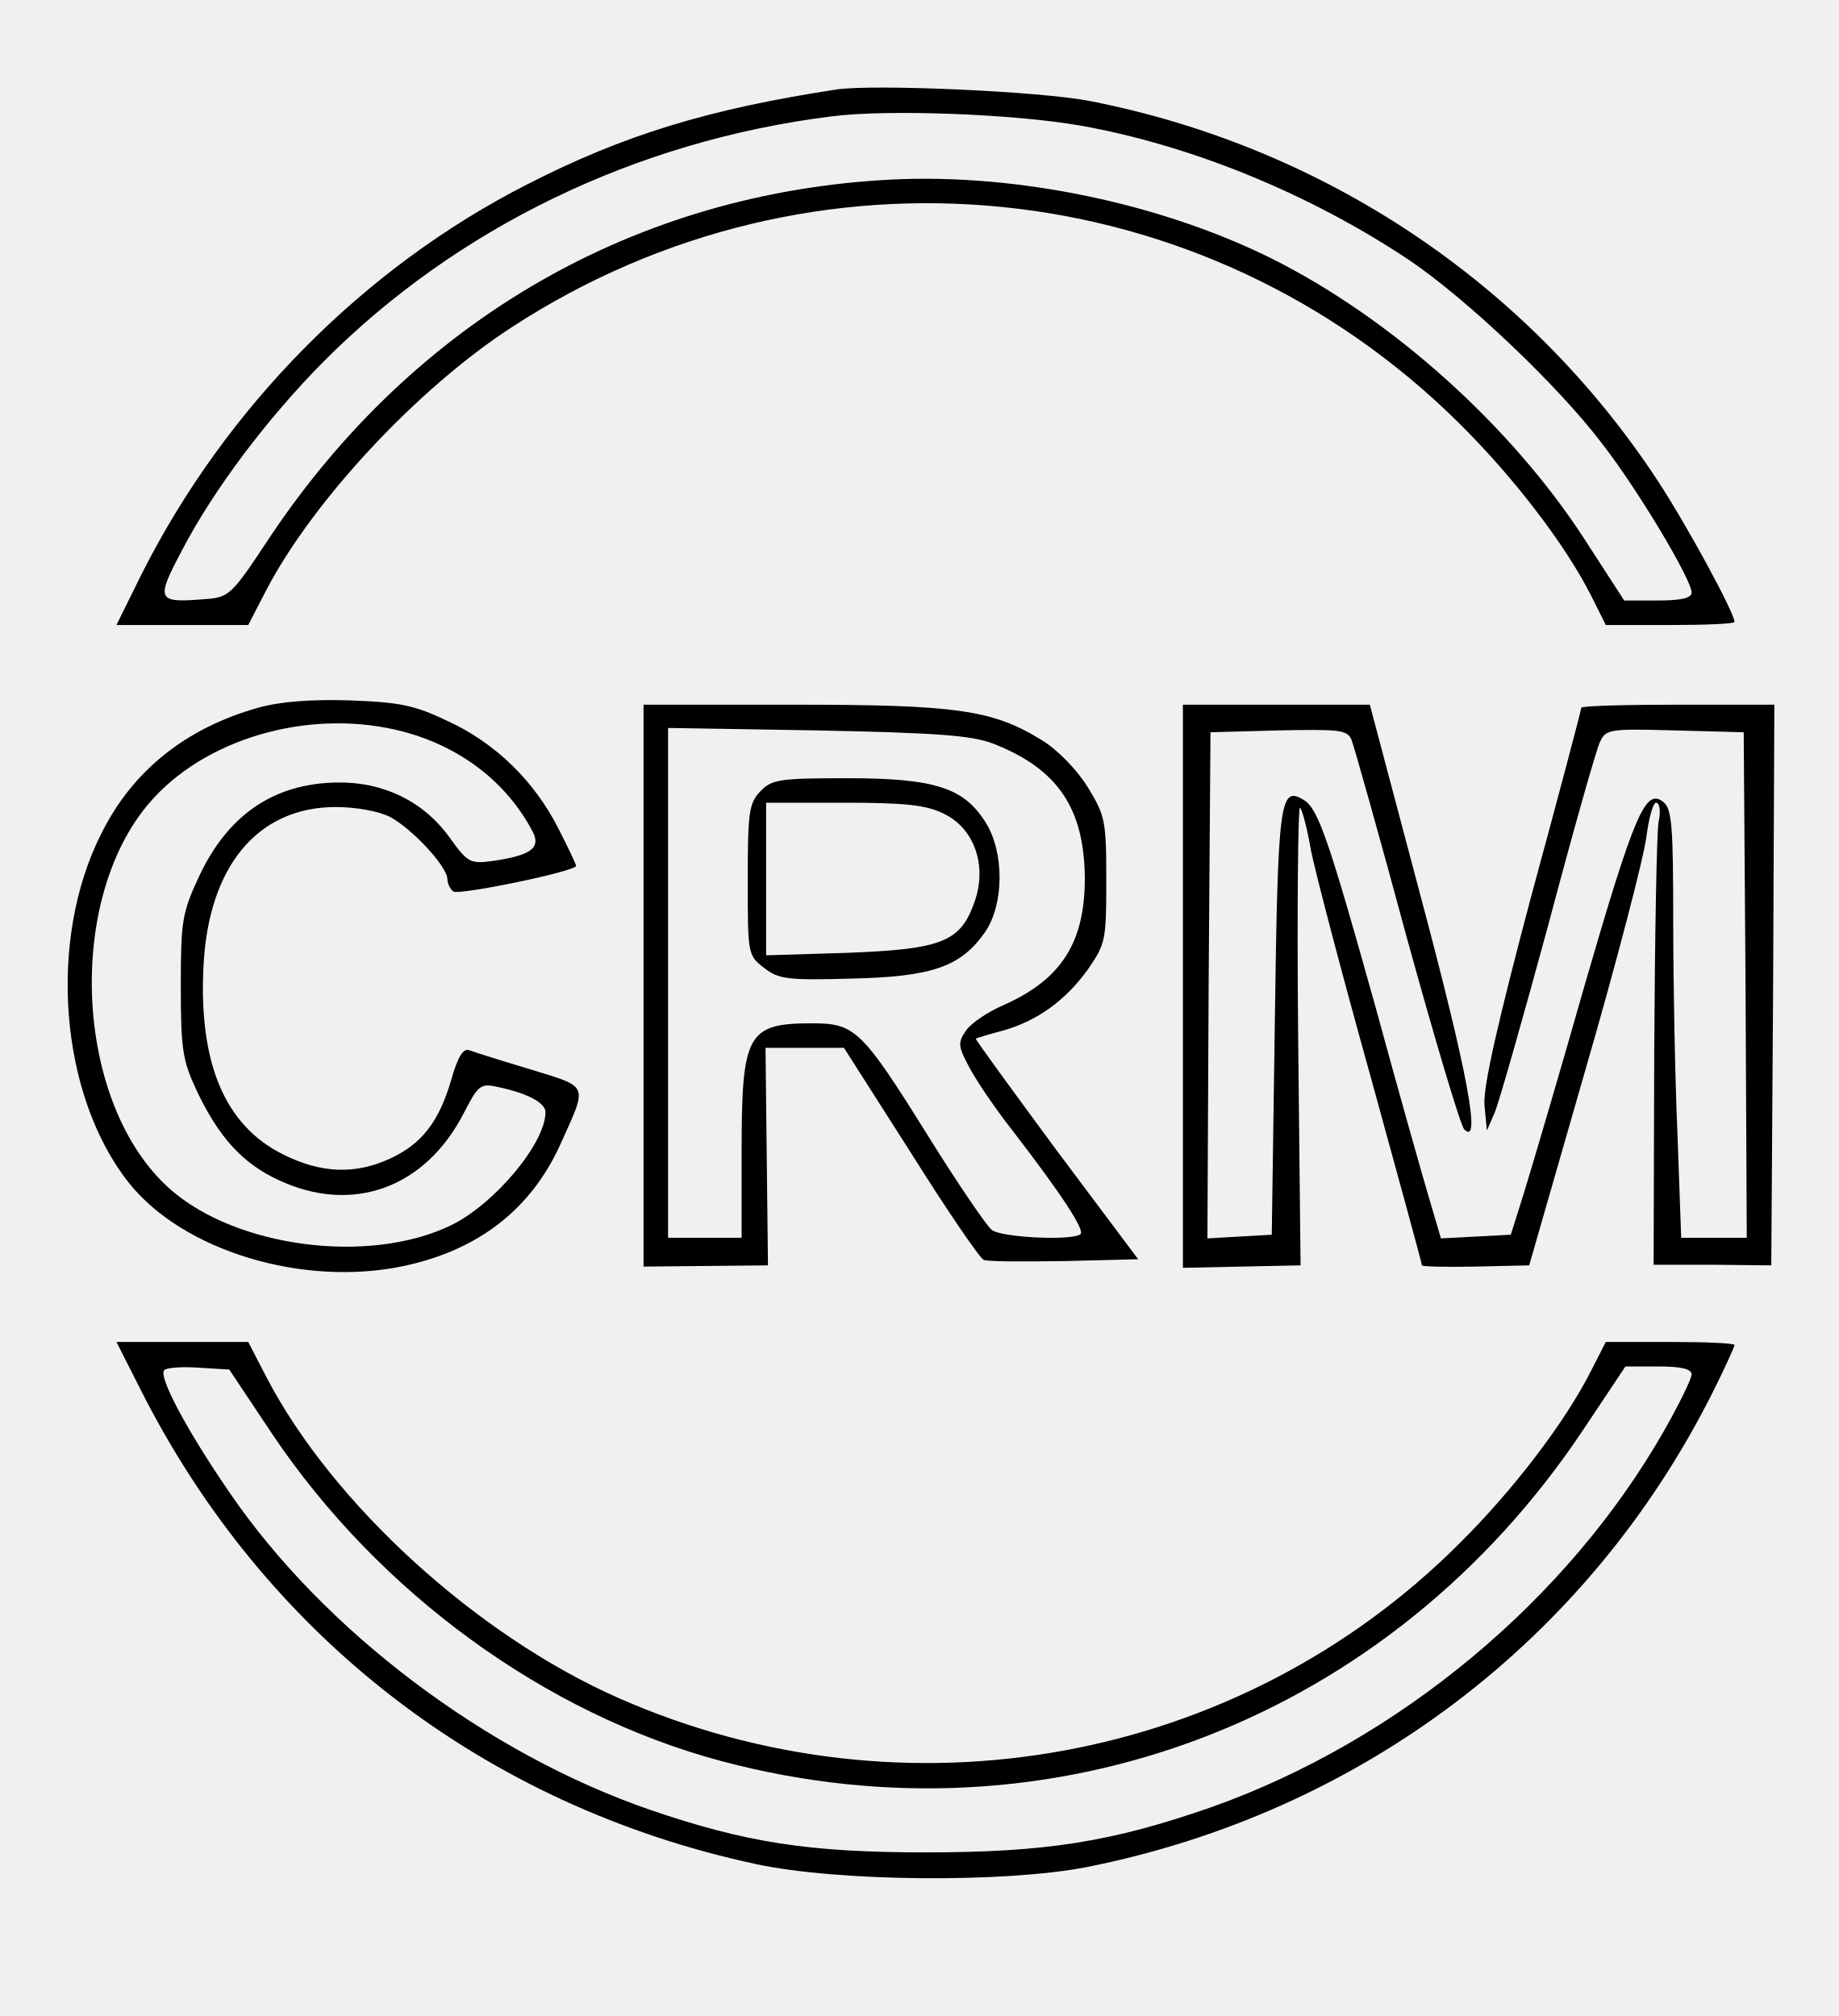
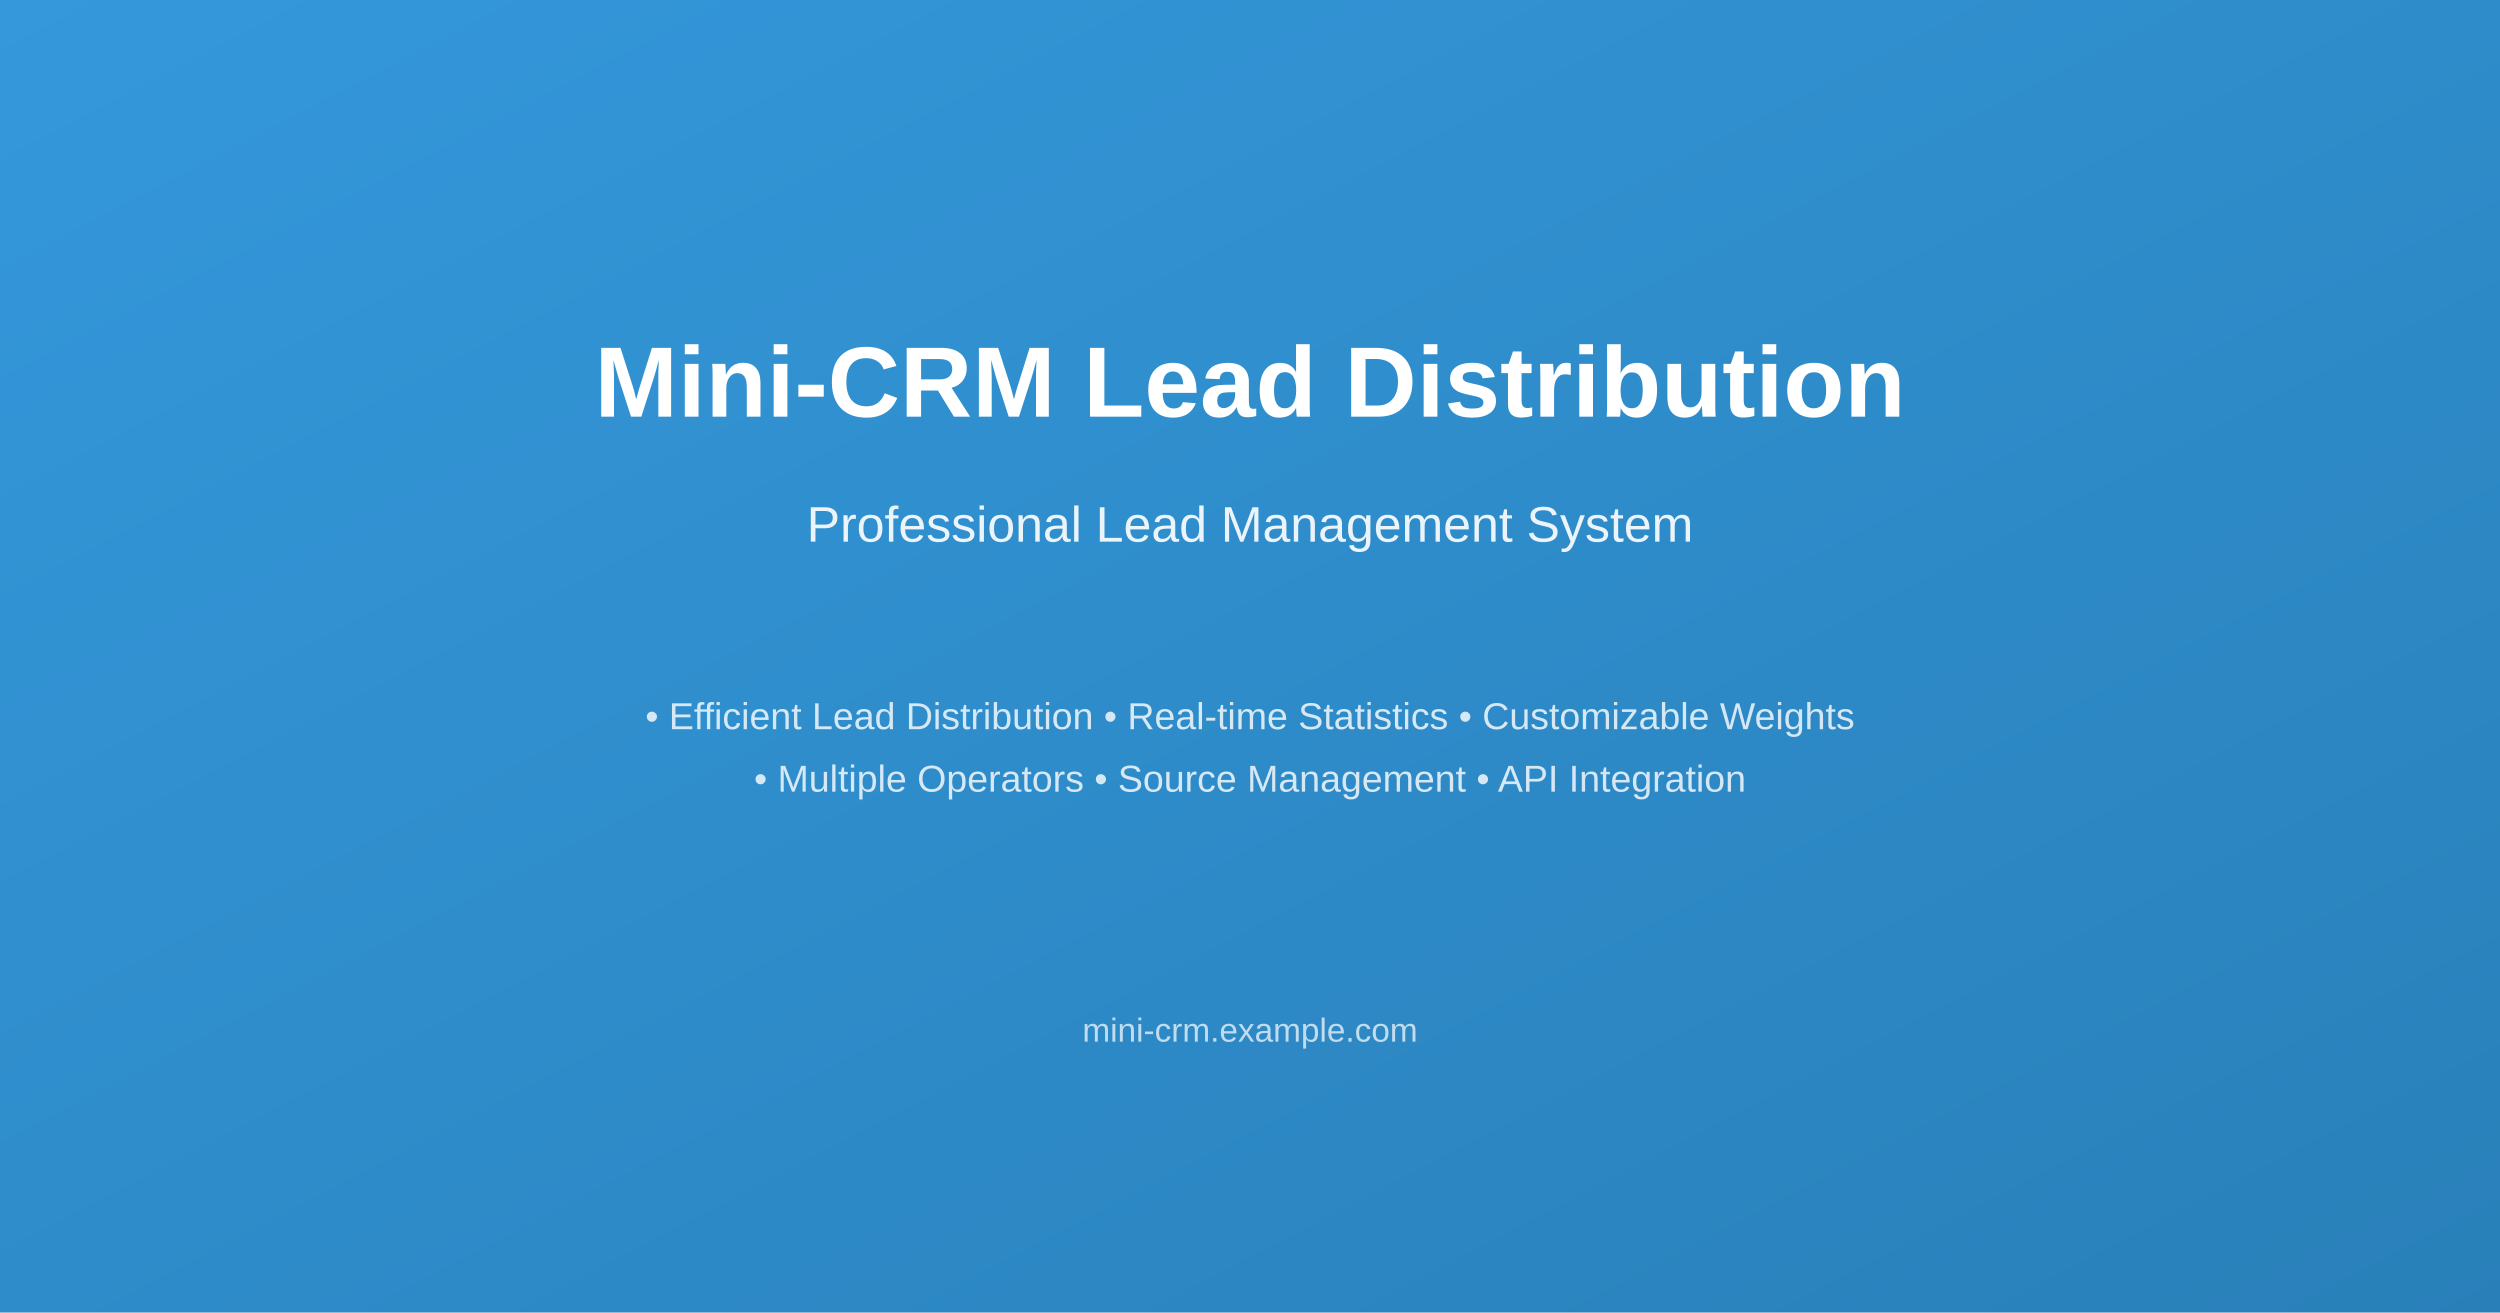
- <svg xmlns="http://www.w3.org/2000/svg" version="1.0" width="300pt" height="329pt" viewBox="0 0 300 329" preserveAspectRatio="xMidYMid meet">
-   <g transform="translate(0,329) scale(0.1,-0.1)" fill="#000000" stroke="none">
-     <path d="M1365 3144 c-209 -32 -347 -74 -505 -155 -267 -136 -492 -364 -629 -636 l-41 -83 107 0 108 0 30 58 c76 145 246 328 400 428 491 320 1130 255 1545 -156 88 -87 173 -197 216 -282 l24 -48 105 0 c58 0 105 2 105 5 0 15 -79 160 -125 230 -211 322 -544 545 -926 620 -81 16 -352 28 -414 19z m398 -59 c180 -32 374 -111 537 -220 93 -63 242 -204 314 -299 59 -76 146 -222 146 -243 0 -9 -17 -13 -55 -13 l-55 0 -66 102 c-119 183 -313 358 -509 456 -181 90 -415 139 -620 129 -417 -21 -778 -229 -1015 -584 -64 -97 -66 -98 -109 -101 -75 -6 -77 -1 -34 80 51 98 138 214 231 308 217 218 509 360 828 400 92 12 299 4 407 -15z" />
-     <path d="M421 2135 c-117 -33 -204 -102 -255 -204 -89 -174 -69 -428 44 -571 88 -111 284 -171 449 -136 122 26 208 93 256 200 44 98 47 91 -50 121 -47 14 -91 28 -99 31 -10 4 -19 -10 -30 -49 -20 -68 -48 -104 -100 -128 -57 -26 -112 -24 -174 7 -95 47 -138 149 -130 307 8 164 89 260 216 260 33 0 70 -7 88 -16 36 -19 94 -81 94 -102 0 -7 5 -17 10 -20 10 -6 200 33 200 42 0 2 -13 30 -29 61 -39 77 -102 139 -180 175 -54 26 -78 31 -160 34 -65 2 -114 -2 -150 -12z m237 -39 c94 -25 169 -83 211 -163 14 -27 -3 -39 -65 -48 -37 -5 -41 -3 -71 39 -42 58 -107 90 -182 89 -104 -1 -180 -53 -227 -155 -27 -58 -29 -72 -29 -178 0 -103 3 -121 26 -170 36 -76 75 -119 134 -146 120 -56 239 -13 302 110 22 43 27 48 51 43 50 -10 82 -26 82 -42 0 -51 -84 -151 -155 -185 -133 -64 -349 -36 -457 59 -159 140 -173 483 -26 640 94 101 262 145 406 107z" />
-     <path d="M1050 1681 l0 -458 102 1 101 1 -2 178 -2 177 64 0 64 0 109 -171 c59 -94 113 -173 119 -175 6 -3 65 -3 132 -2 l120 3 -134 179 c-73 99 -132 180 -131 181 2 1 21 7 44 13 57 16 103 50 139 100 29 42 30 48 30 146 0 97 -2 105 -30 151 -18 29 -49 61 -75 77 -81 50 -140 58 -407 58 l-243 0 0 -459z m569 396 c106 -41 150 -105 151 -220 0 -105 -38 -165 -132 -207 -26 -11 -54 -30 -62 -42 -13 -19 -13 -25 4 -57 10 -20 42 -68 72 -106 80 -104 118 -162 111 -169 -12 -11 -129 -6 -145 7 -8 6 -55 75 -103 152 -109 175 -120 185 -190 185 -106 0 -115 -17 -115 -210 l0 -140 -60 0 -60 0 0 416 0 416 243 -4 c196 -4 250 -8 286 -21z" />
-     <path d="M1240 1998 c-18 -19 -20 -35 -20 -144 0 -120 0 -123 26 -143 24 -19 38 -21 143 -18 132 3 179 19 219 77 30 45 31 129 0 178 -35 56 -82 72 -225 72 -113 0 -124 -2 -143 -22z m300 -36 c50 -24 71 -85 50 -144 -23 -65 -52 -77 -208 -83 l-132 -4 0 124 0 125 128 0 c101 0 134 -4 162 -18z" />
-     <path d="M1930 1680 l0 -459 96 2 96 2 -4 377 c-2 207 0 374 3 370 4 -4 12 -35 18 -70 7 -35 50 -200 97 -368 46 -167 84 -306 84 -309 0 -2 39 -3 88 -2 l87 2 92 320 c51 176 95 346 99 378 4 31 11 57 16 57 6 0 8 -14 4 -32 -3 -18 -6 -188 -7 -377 l-1 -345 96 0 96 -1 3 458 2 457 -157 0 c-87 0 -158 -2 -158 -5 0 -3 -36 -140 -81 -305 -56 -211 -79 -313 -77 -343 l4 -42 13 30 c7 17 46 154 87 305 40 151 78 285 84 298 10 22 14 23 122 20 l113 -3 3 -412 2 -413 -53 0 -54 0 -6 167 c-4 91 -7 248 -7 348 0 156 -2 185 -16 196 -29 24 -47 -18 -128 -297 -42 -148 -87 -300 -99 -339 l-22 -70 -57 -3 -57 -3 -20 68 c-11 37 -50 175 -86 307 -77 276 -94 325 -117 340 -40 25 -43 2 -48 -362 l-5 -347 -53 -3 -52 -3 2 413 3 413 111 3 c99 2 112 1 119 -15 4 -10 45 -155 90 -322 46 -167 88 -308 94 -314 28 -28 6 91 -71 380 l-83 313 -152 0 -153 0 0 -460z" />
-     <path d="M229 1023 c203 -403 562 -680 1004 -775 135 -29 406 -31 540 -5 447 89 818 370 1021 774 20 40 36 75 36 78 0 3 -47 5 -105 5 l-105 0 -24 -47 c-43 -85 -128 -196 -216 -283 -359 -358 -904 -457 -1371 -251 -231 102 -466 316 -574 523 l-30 58 -108 0 -107 0 39 -77z m215 -73 c174 -259 445 -457 733 -534 540 -144 1092 68 1407 542 l68 102 54 0 c37 0 54 -4 54 -13 0 -7 -20 -48 -45 -92 -158 -277 -434 -506 -738 -614 -163 -57 -271 -74 -467 -74 -190 0 -293 16 -448 69 -268 92 -534 293 -688 519 -70 102 -116 189 -106 199 3 4 29 6 56 4 l50 -3 70 -105z" />
-   </g>
+ <svg xmlns="http://www.w3.org/2000/svg" width="1200" height="630">
+   <defs>
+     <linearGradient id="bg" x1="0%" y1="0%" x2="100%" y2="100%">
+       <stop offset="0%" style="stop-color:#3498db;stop-opacity:1" />
+       <stop offset="100%" style="stop-color:#2980b9;stop-opacity:1" />
+     </linearGradient>
+   </defs>
+   <rect width="1200" height="630" fill="url(#bg)" />
+   <text x="600" y="200" font-family="Arial, sans-serif" font-size="48" font-weight="bold" text-anchor="middle" fill="white">
+     Mini-CRM Lead Distribution
+   </text>
+   <text x="600" y="260" font-family="Arial, sans-serif" font-size="24" text-anchor="middle" fill="white" opacity="0.9">
+     Professional Lead Management System
+   </text>
+   <text x="600" y="350" font-family="Arial, sans-serif" font-size="18" text-anchor="middle" fill="white" opacity="0.8">
+     • Efficient Lead Distribution • Real-time Statistics • Customizable Weights
+   </text>
+   <text x="600" y="380" font-family="Arial, sans-serif" font-size="18" text-anchor="middle" fill="white" opacity="0.8">
+     • Multiple Operators • Source Management • API Integration
+   </text>
+   <text x="600" y="500" font-family="Arial, sans-serif" font-size="16" text-anchor="middle" fill="white" opacity="0.7">
+     mini-crm.example.com
+   </text>
</svg>
